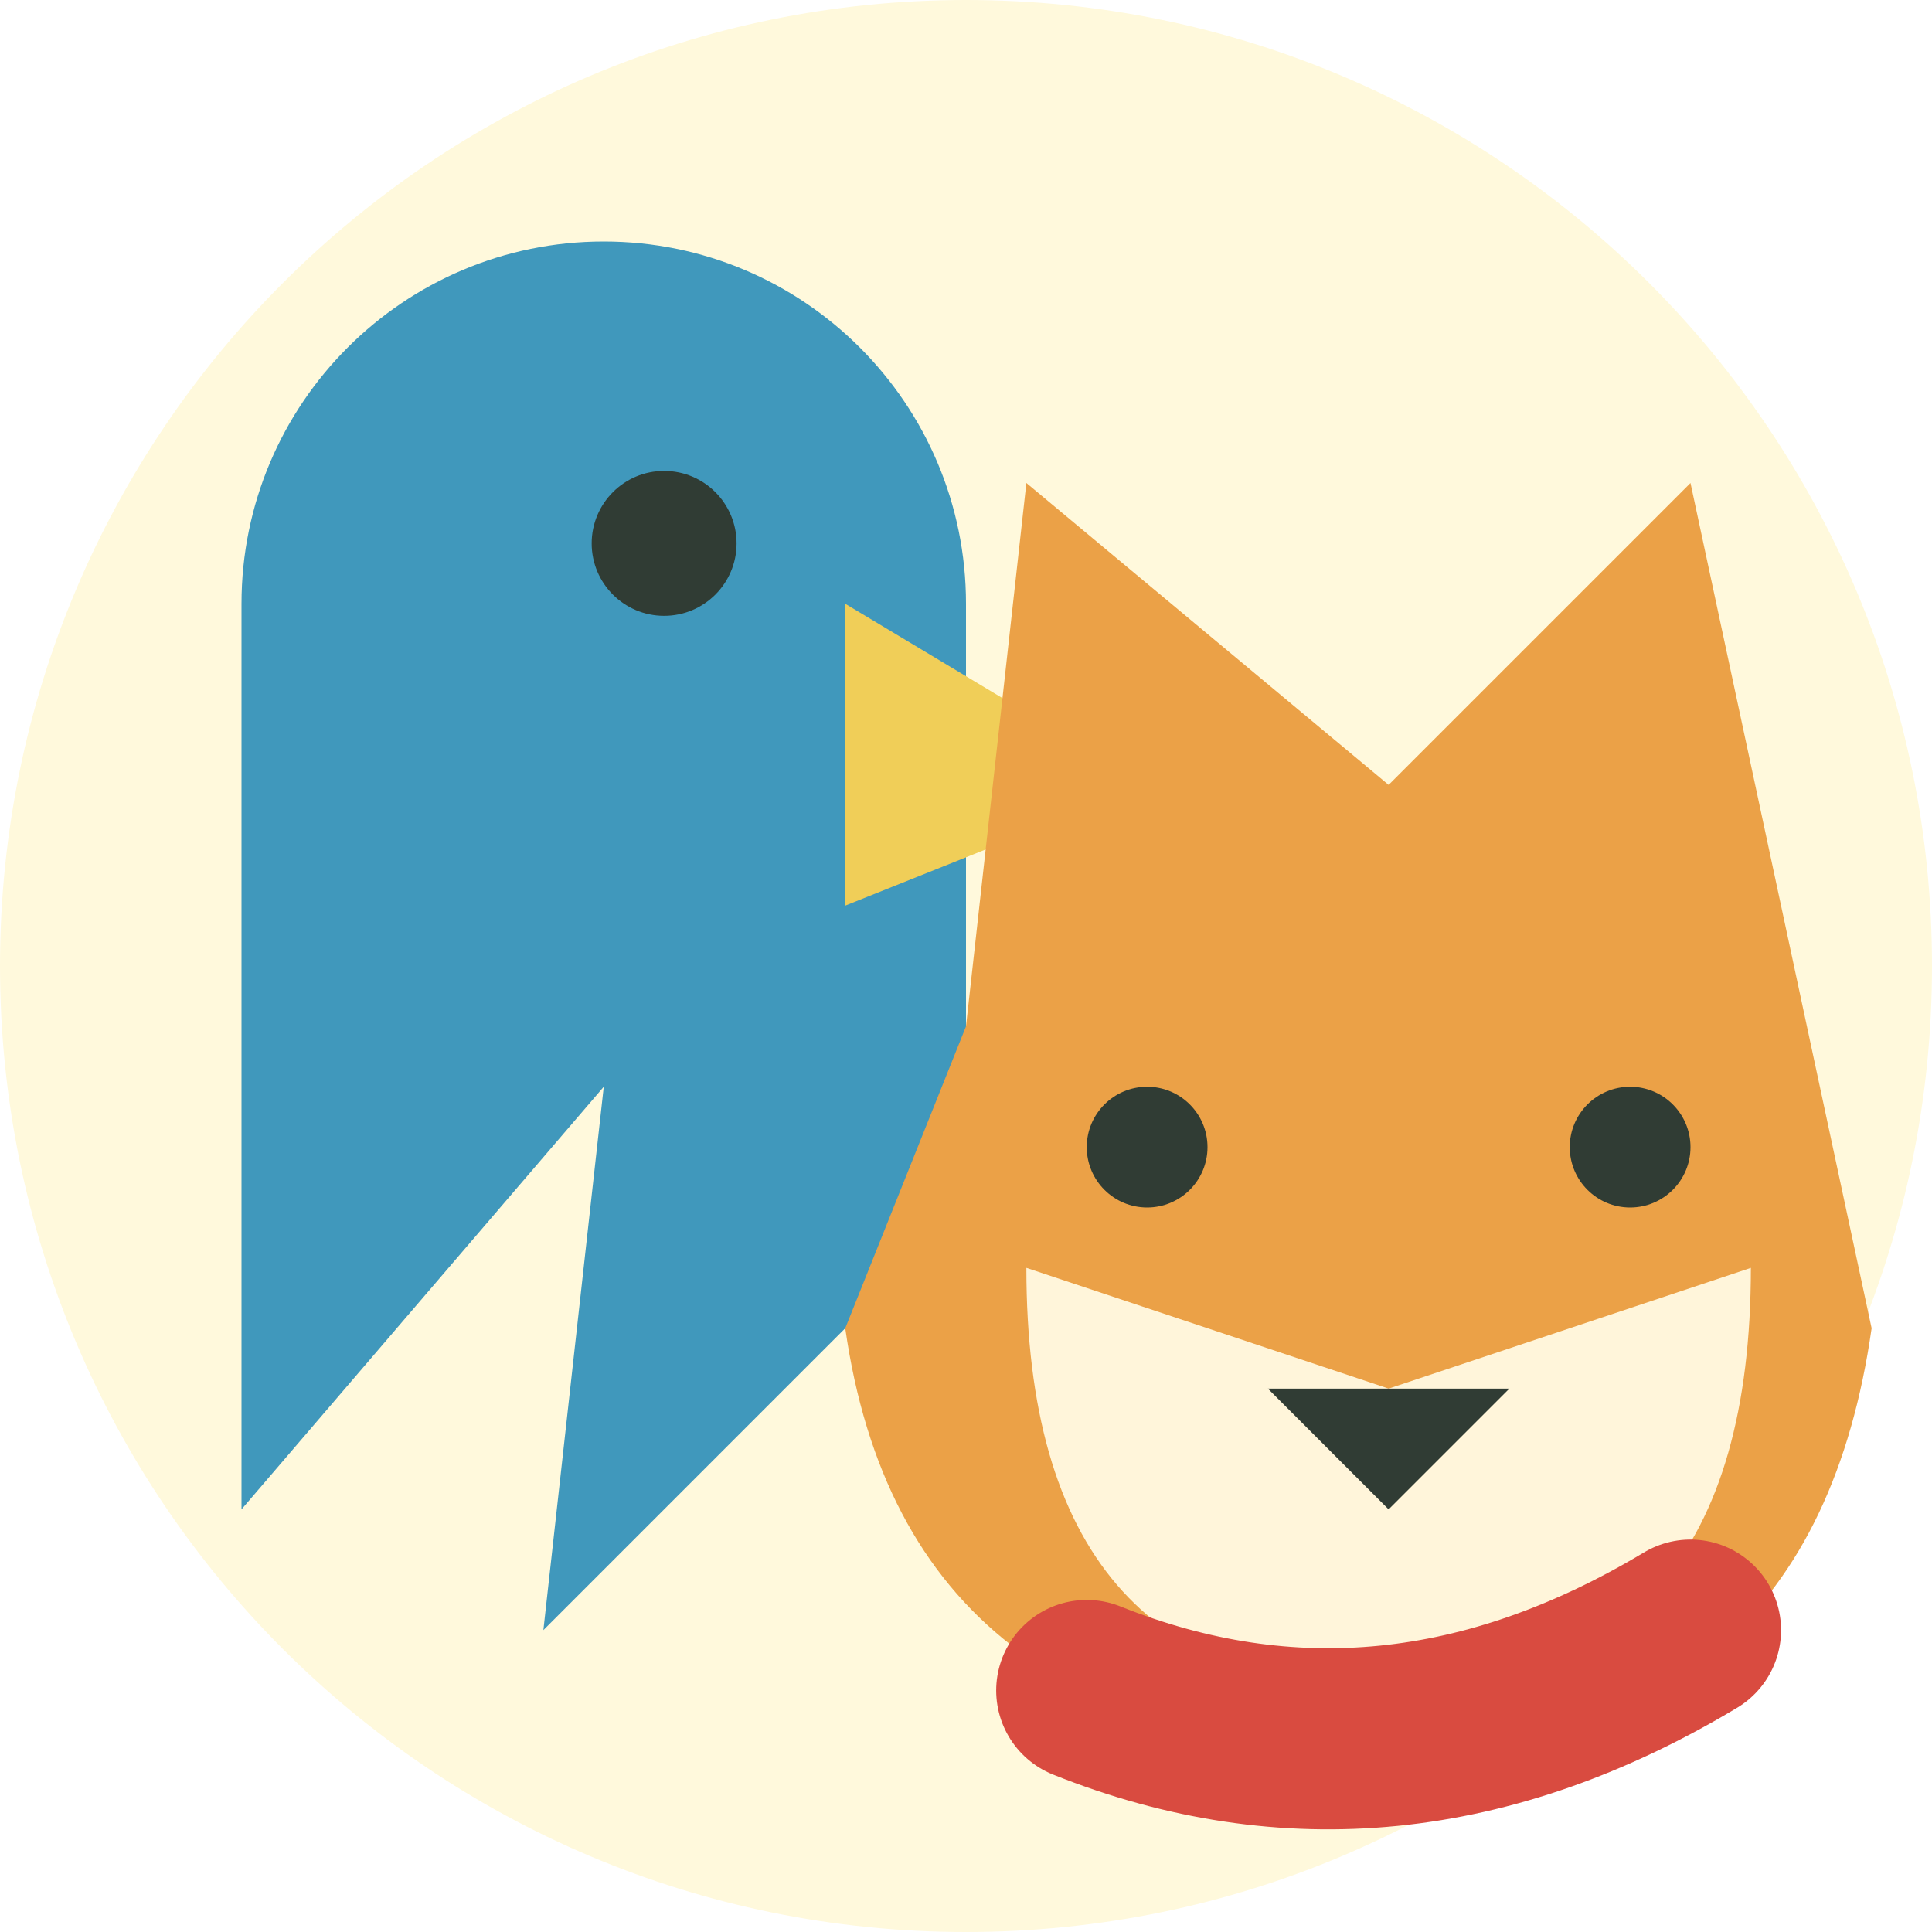
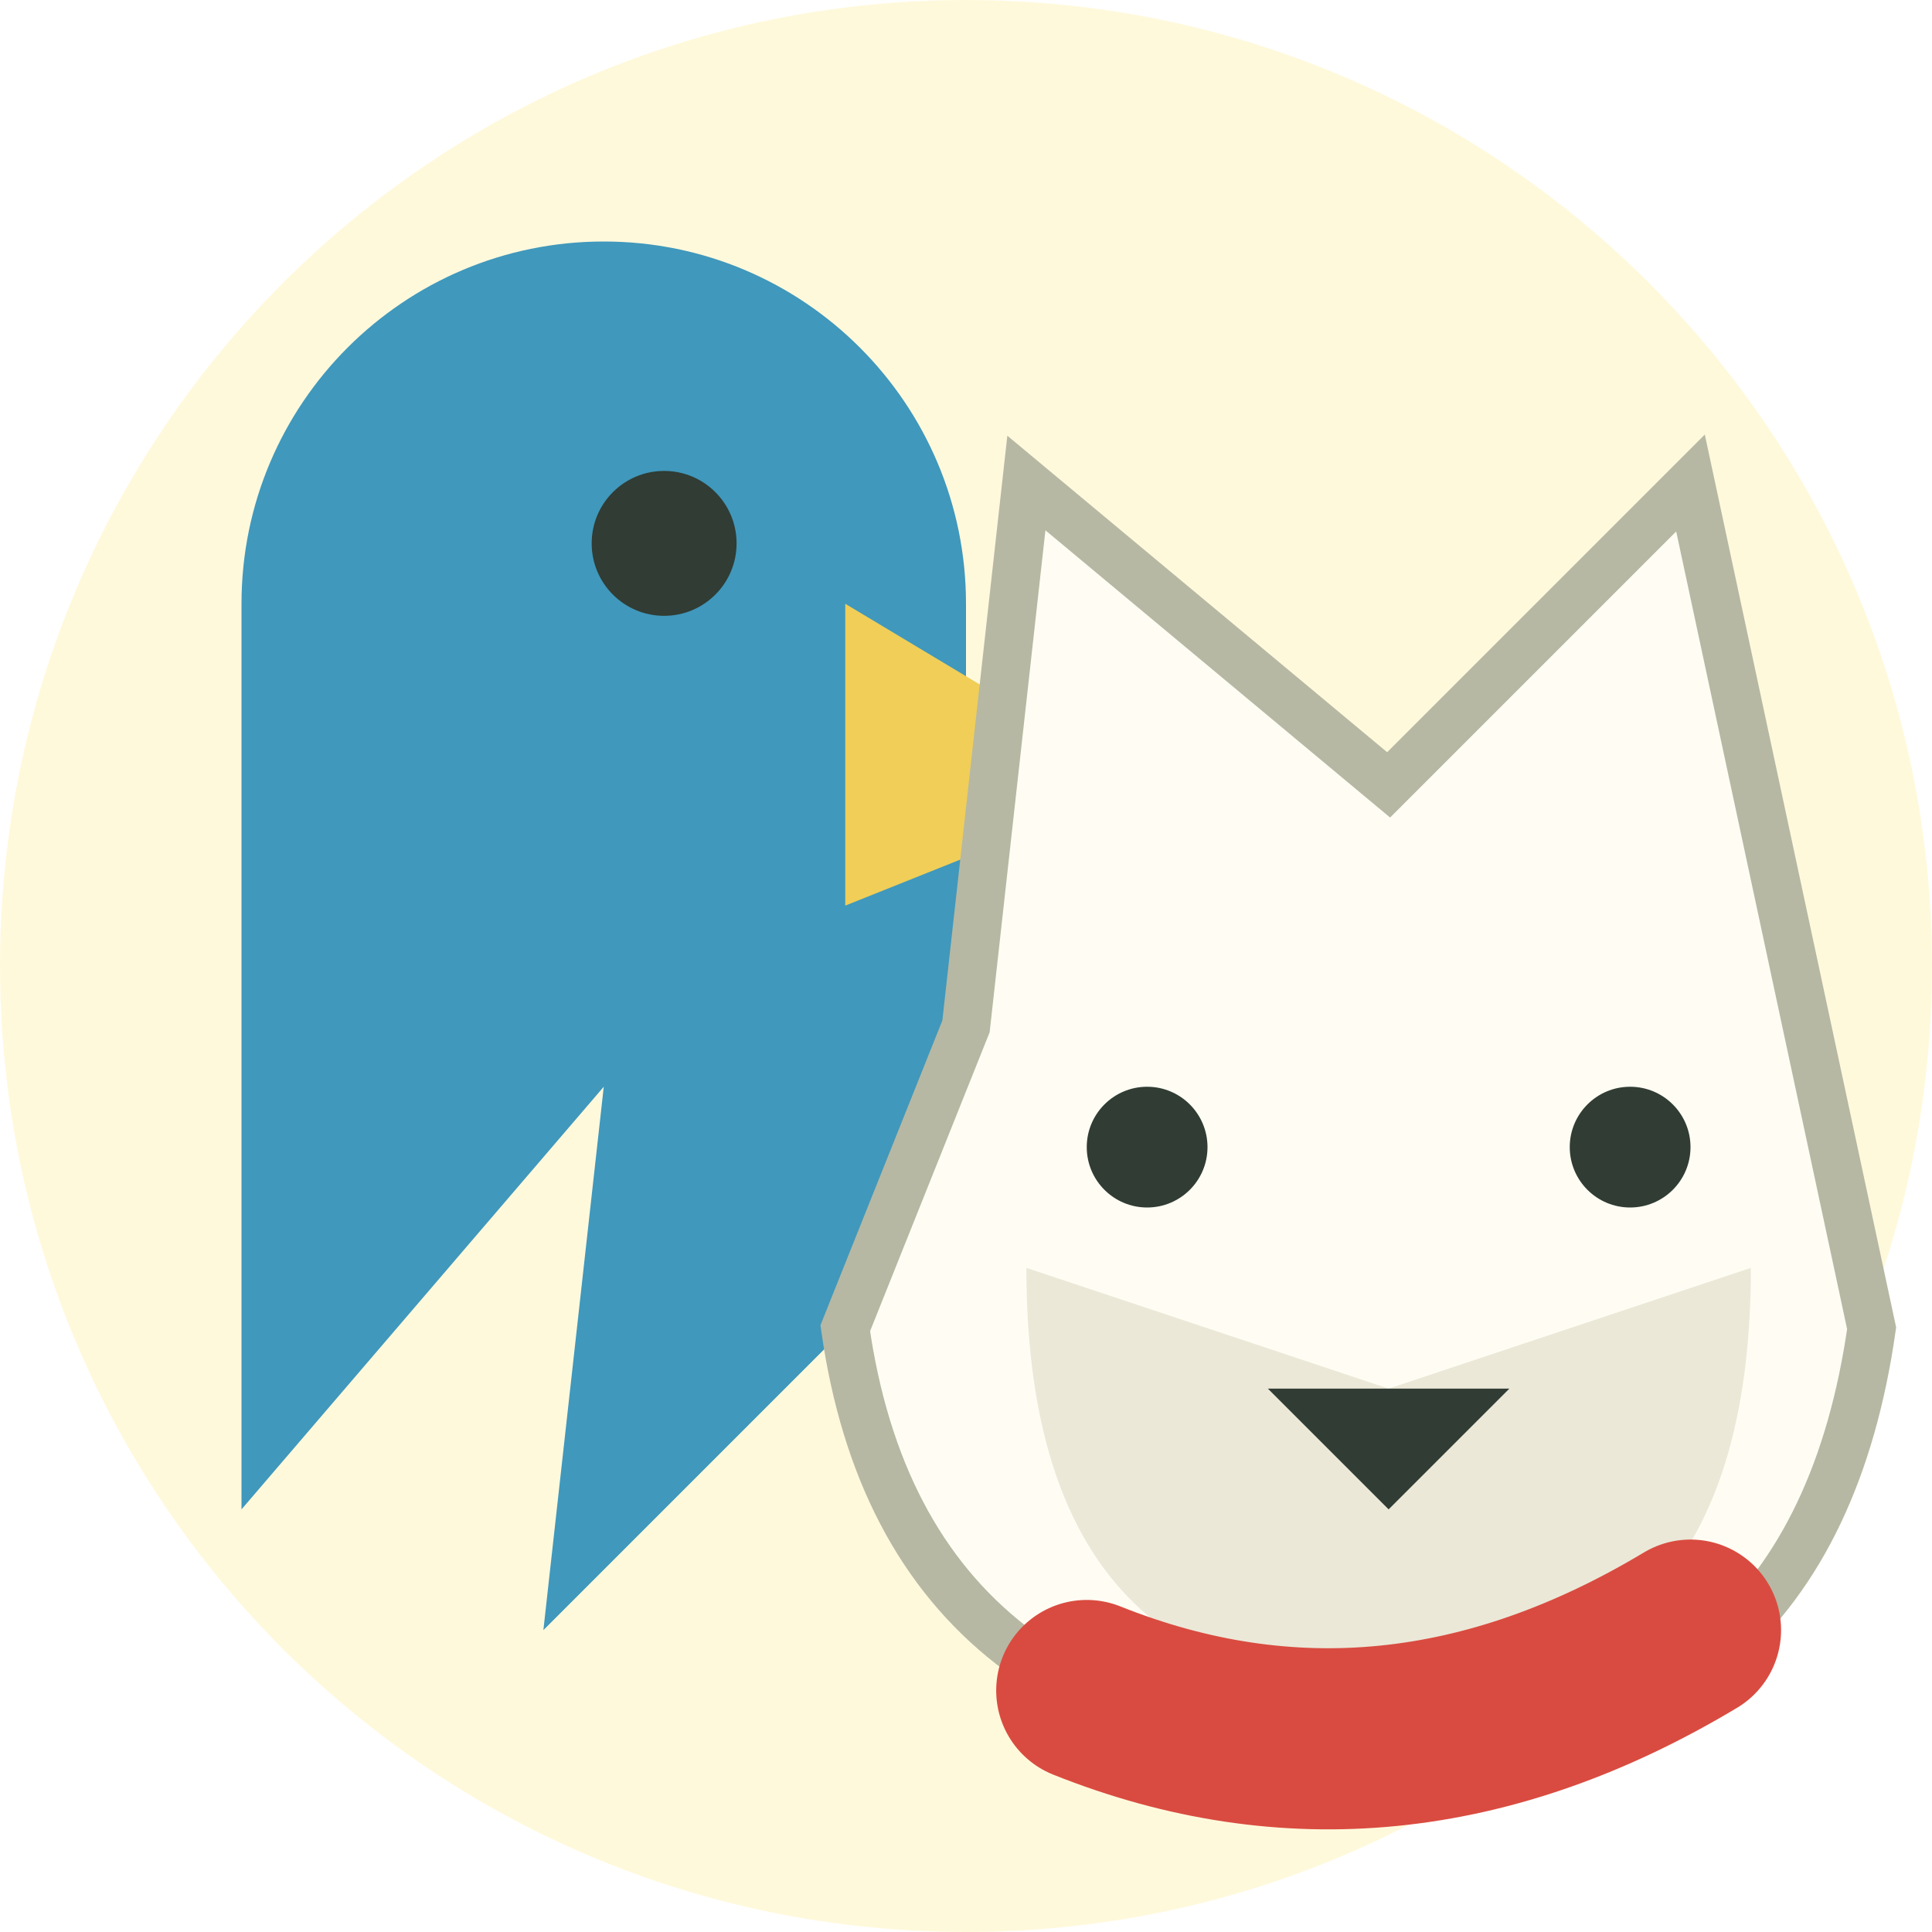
<svg xmlns="http://www.w3.org/2000/svg" viewBox="0 0 32 32">
  <rect width="32" height="32" rx="16" fill="#FFF9DC" />
  <path fill="#4098BC" d="M4 25V10a6 6 0 0 1 12 0v10l-7 7 1-9z" />
  <path fill="#F0CE58" d="m14 10 5 3-5 2z" />
  <circle cx="11" cy="9" r="1.2" fill="#303C34" />
-   <path fill="#EBA147" d="m16 17 1-9 6 5 5-5 3 14q-1 7-8 7-8 0-9-7z" />
-   <path fill="#FFF5DA" d="m17 21 6 2 6-2q0 7-6 7-6 0-6-7z" />
+   <path fill="#FFFDF3" stroke="#B6B8A3" stroke-width=".8" d="m16 17 1-9 6 5 5-5 3 14q-1 7-8 7-8 0-9-7z" />
+   <path fill="#EBE8D8" d="m17 21 6 2 6-2q0 7-6 7-6 0-6-7z" />
  <circle cx="19" cy="19" r="1" fill="#303C34" />
  <circle cx="27" cy="19" r="1" fill="#303C34" />
  <path fill="#303C34" d="M21 23h4l-2 2z" />
  <path d="M18 28q5 2 10-1" fill="none" stroke="#D94B40" stroke-width="3" stroke-linecap="round" />
</svg>
